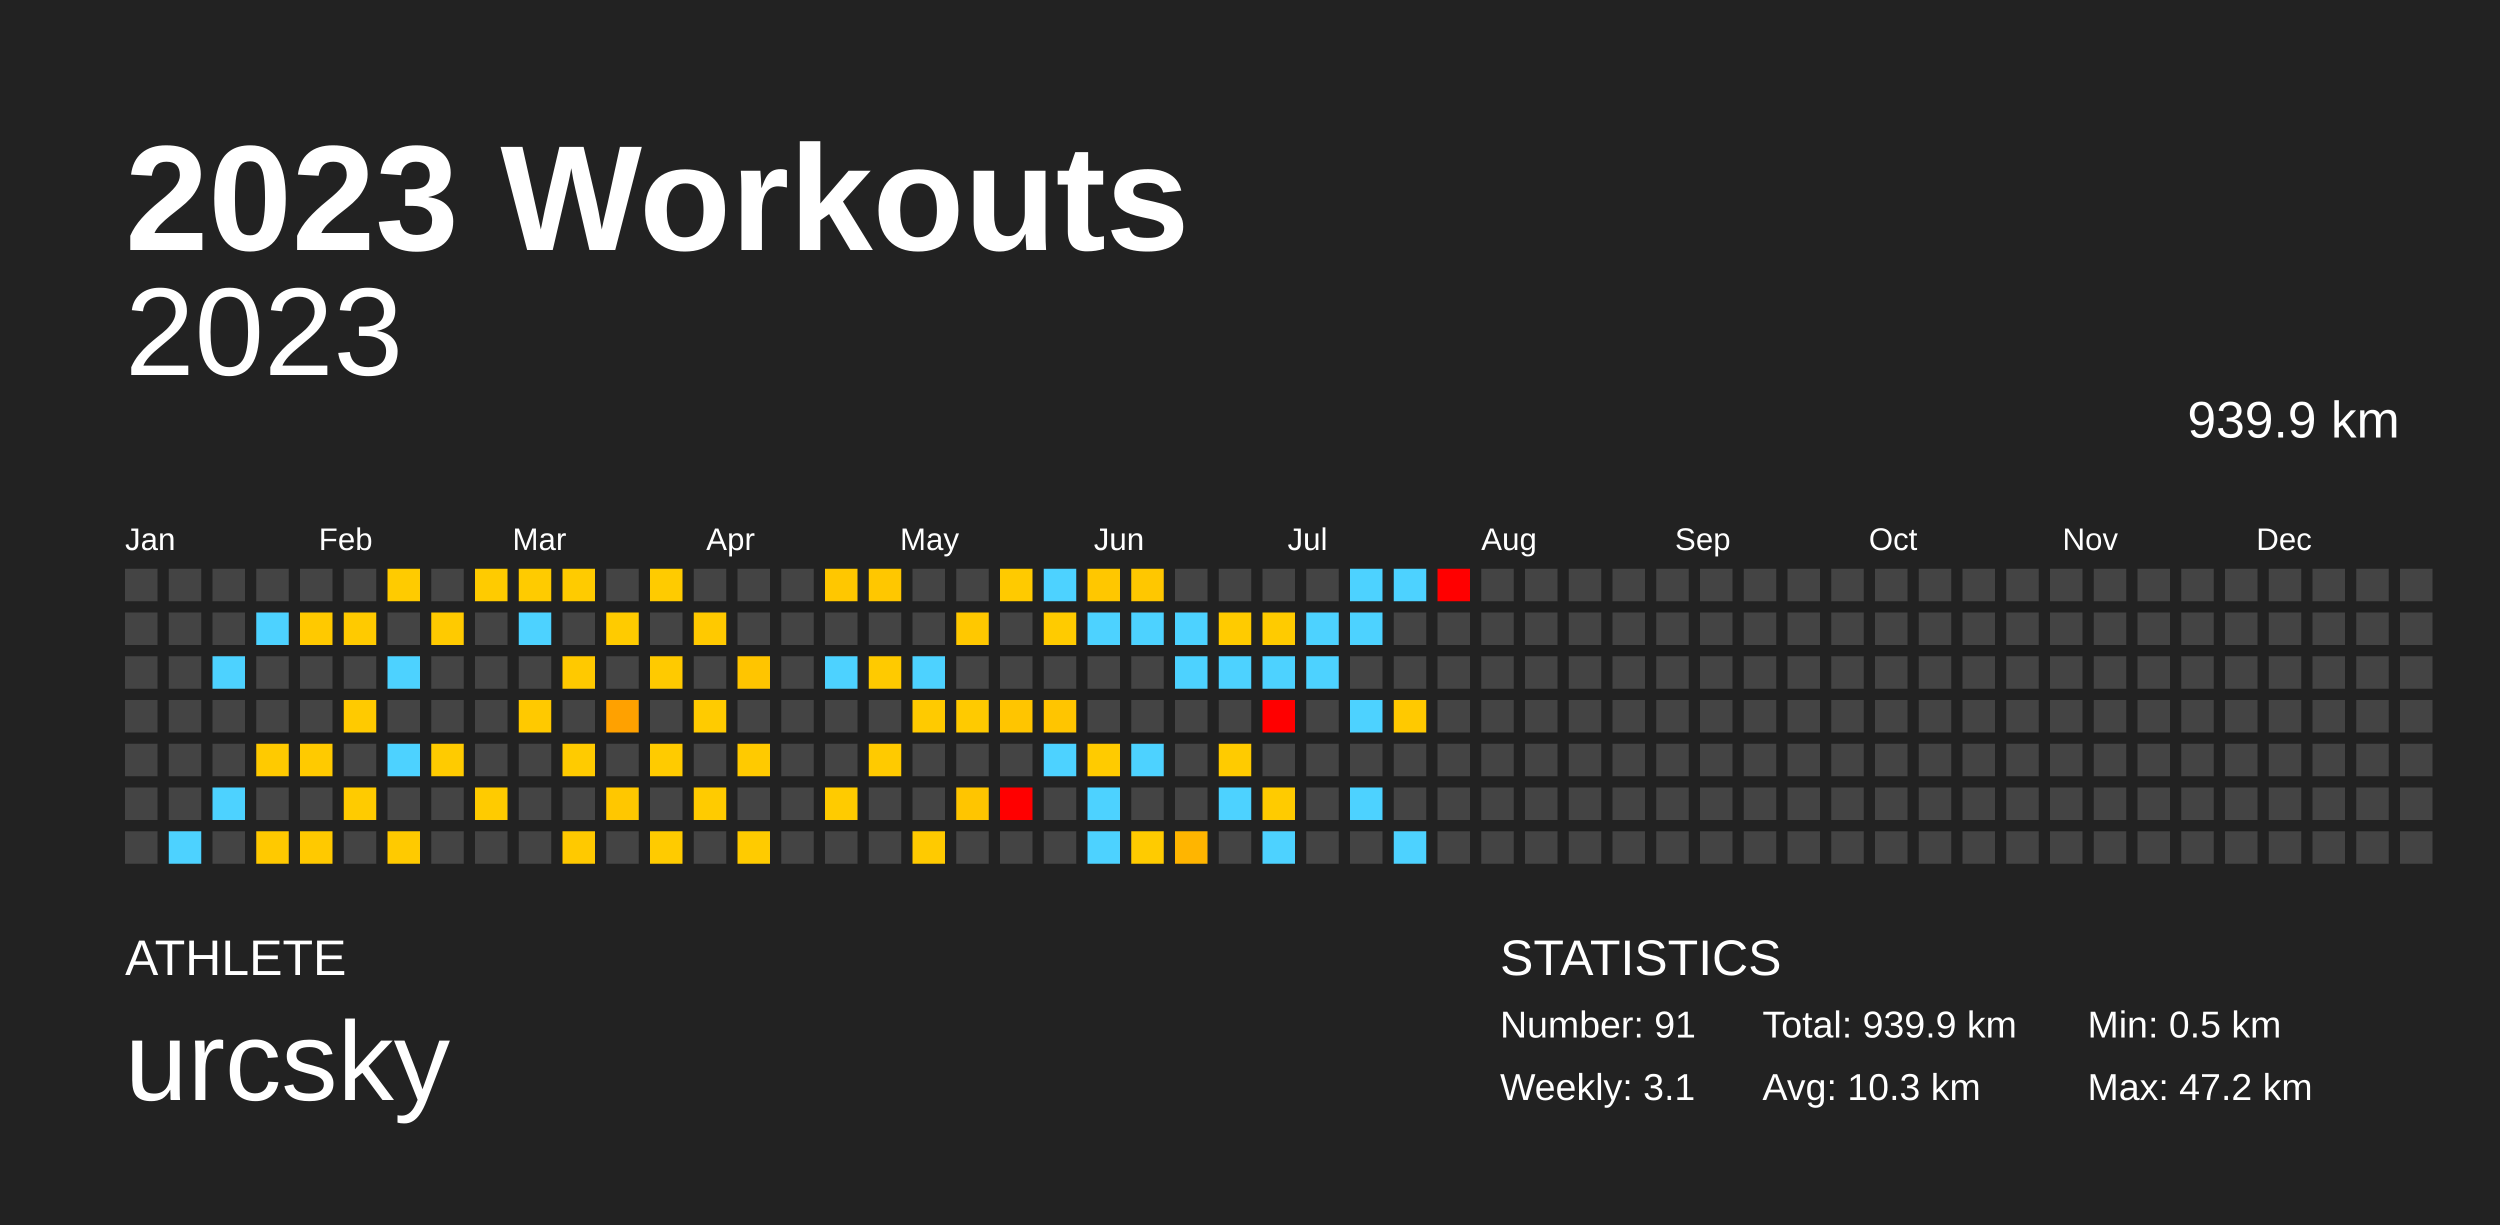
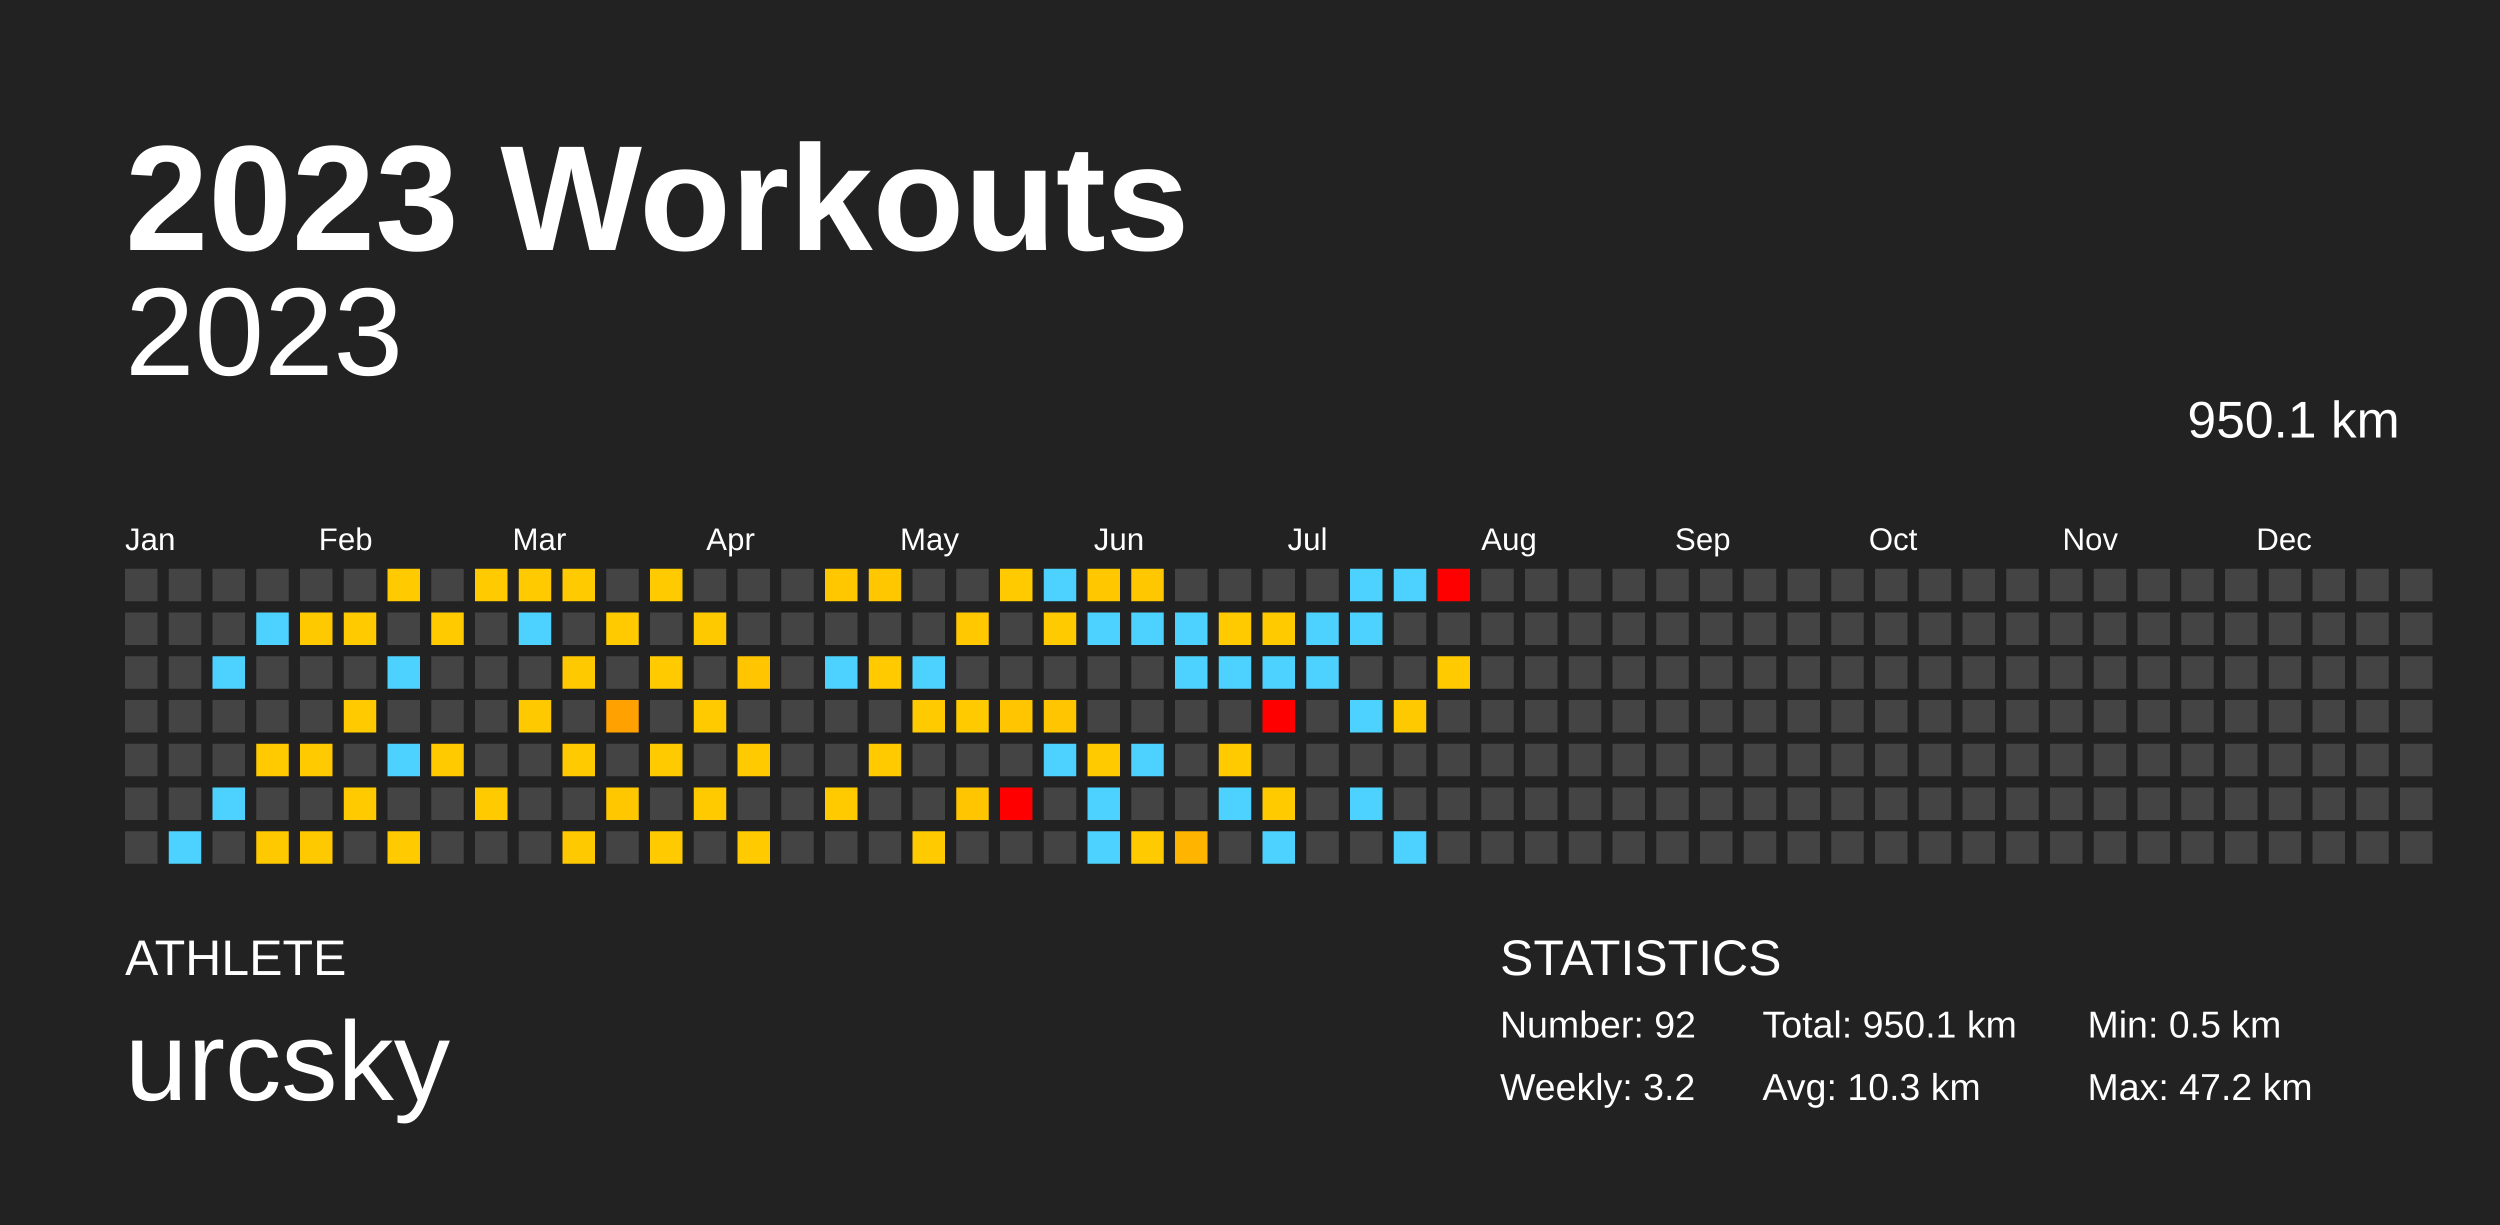
<svg xmlns="http://www.w3.org/2000/svg" baseProfile="full" height="98mm" version="1.1" viewBox="0,0,200,98" width="200mm">
  <defs />
  <rect fill="#222222" height="98" width="200" x="0" y="0" />
  <text fill="#FFFFFF" style="font-size:12px; font-family:Arial; font-weight:bold;" x="10" y="20">2023 Workouts</text>
  <text fill="#FFFFFF" style="font-size:4px; font-family:Arial" x="10" y="78">ATHLETE</text>
  <text fill="#FFFFFF" style="font-size:9px; font-family:Arial" x="10" y="88">urcsky</text>
  <text fill="#FFFFFF" style="font-size:4px; font-family:Arial" x="120" y="78">STATISTICS</text>
-   <text fill="#FFFFFF" style="font-size:3px; font-family:Arial" x="120" y="83">Number: 91</text>
-   <text fill="#FFFFFF" style="font-size:3px; font-family:Arial" x="120" y="88">Weekly: 3.1</text>
-   <text fill="#FFFFFF" style="font-size:3px; font-family:Arial" x="141" y="83">Total: 939.9 km</text>
+   <text fill="#FFFFFF" style="font-size:3px; font-family:Arial" x="120" y="83">Number: 92</text>
+   <text fill="#FFFFFF" style="font-size:3px; font-family:Arial" x="120" y="88">Weekly: 3.2</text>
+   <text fill="#FFFFFF" style="font-size:3px; font-family:Arial" x="141" y="83">Total: 950.1 km</text>
  <text fill="#FFFFFF" style="font-size:3px; font-family:Arial" x="141" y="88">Avg: 10.3 km</text>
  <text fill="#FFFFFF" style="font-size:3px; font-family:Arial" x="167" y="83">Min: 0.5 km</text>
  <text fill="#FFFFFF" style="font-size:3px; font-family:Arial" x="167" y="88">Max: 47.2 km</text>
  <text alignment-baseline="hanging" fill="#FFFFFF" style="font-size:10.0px; font-family:Arial;" x="10" y="30">2023</text>
-   <text alignment-baseline="hanging" fill="#FFFFFF" style="font-size:4.125px; font-family:Arial;" x="175" y="35">939.9 km</text>
+   <text alignment-baseline="hanging" fill="#FFFFFF" style="font-size:4.125px; font-family:Arial;" x="175" y="35">950.1 km</text>
  <text fill="#FFFFFF" style="font-size:2.5px; font-family:Arial" x="10.0" y="44">Jan</text>
  <text fill="#FFFFFF" style="font-size:2.5px; font-family:Arial" x="25.5" y="44">Feb</text>
  <text fill="#FFFFFF" style="font-size:2.5px; font-family:Arial" x="41.0" y="44">Mar</text>
  <text fill="#FFFFFF" style="font-size:2.5px; font-family:Arial" x="56.5" y="44">Apr</text>
  <text fill="#FFFFFF" style="font-size:2.5px; font-family:Arial" x="72.0" y="44">May</text>
  <text fill="#FFFFFF" style="font-size:2.5px; font-family:Arial" x="87.5" y="44">Jun</text>
  <text fill="#FFFFFF" style="font-size:2.5px; font-family:Arial" x="103.0" y="44">Jul</text>
  <text fill="#FFFFFF" style="font-size:2.5px; font-family:Arial" x="118.5" y="44">Aug</text>
  <text fill="#FFFFFF" style="font-size:2.5px; font-family:Arial" x="134.0" y="44">Sep</text>
  <text fill="#FFFFFF" style="font-size:2.5px; font-family:Arial" x="149.5" y="44">Oct</text>
  <text fill="#FFFFFF" style="font-size:2.5px; font-family:Arial" x="165.0" y="44">Nov</text>
  <text fill="#FFFFFF" style="font-size:2.5px; font-family:Arial" x="180.5" y="44">Dec</text>
  <rect fill="#444444" height="2.6" width="2.6" x="10.0" y="45.5" />
  <rect fill="#444444" height="2.6" width="2.6" x="10.0" y="49.0" />
  <rect fill="#444444" height="2.6" width="2.6" x="10.0" y="52.5" />
  <rect fill="#444444" height="2.6" width="2.6" x="10.0" y="56.0" />
  <rect fill="#444444" height="2.6" width="2.6" x="10.0" y="59.5" />
  <rect fill="#444444" height="2.6" width="2.6" x="10.0" y="63.0" />
  <rect fill="#444444" height="2.6" width="2.6" x="10.0" y="66.5" />
  <rect fill="#444444" height="2.6" width="2.6" x="13.5" y="45.5" />
  <rect fill="#444444" height="2.6" width="2.6" x="13.5" y="49.0" />
  <rect fill="#444444" height="2.6" width="2.6" x="13.5" y="52.5" />
  <rect fill="#444444" height="2.6" width="2.6" x="13.5" y="56.0" />
  <rect fill="#444444" height="2.6" width="2.6" x="13.5" y="59.5" />
  <rect fill="#444444" height="2.6" width="2.6" x="13.5" y="63.0" />
  <rect fill="#4dd2ff" height="2.6" width="2.6" x="13.5" y="66.5" />
  <rect fill="#444444" height="2.6" width="2.6" x="17.0" y="45.5" />
  <rect fill="#444444" height="2.6" width="2.6" x="17.0" y="49.0" />
  <rect fill="#4dd2ff" height="2.6" width="2.6" x="17.0" y="52.5" />
  <rect fill="#444444" height="2.6" width="2.6" x="17.0" y="56.0" />
  <rect fill="#444444" height="2.6" width="2.6" x="17.0" y="59.5" />
  <rect fill="#4dd2ff" height="2.6" width="2.6" x="17.0" y="63.0" />
  <rect fill="#444444" height="2.6" width="2.6" x="17.0" y="66.5" />
  <rect fill="#444444" height="2.6" width="2.6" x="20.5" y="45.5" />
  <rect fill="#4dd2ff" height="2.6" width="2.6" x="20.5" y="49.0" />
  <rect fill="#444444" height="2.6" width="2.6" x="20.5" y="52.5" />
  <rect fill="#444444" height="2.6" width="2.6" x="20.5" y="56.0" />
  <rect fill="#ffca00" height="2.6" width="2.6" x="20.5" y="59.5" />
  <rect fill="#444444" height="2.6" width="2.6" x="20.5" y="63.0" />
  <rect fill="#ffc900" height="2.6" width="2.6" x="20.5" y="66.5" />
  <rect fill="#444444" height="2.6" width="2.6" x="24.0" y="45.5" />
  <rect fill="#ffc900" height="2.6" width="2.6" x="24.0" y="49.0" />
  <rect fill="#444444" height="2.6" width="2.6" x="24.0" y="52.5" />
  <rect fill="#444444" height="2.6" width="2.6" x="24.0" y="56.0" />
  <rect fill="#ffca00" height="2.6" width="2.6" x="24.0" y="59.5" />
  <rect fill="#444444" height="2.6" width="2.6" x="24.0" y="63.0" />
  <rect fill="#ffc900" height="2.6" width="2.6" x="24.0" y="66.5" />
  <rect fill="#444444" height="2.6" width="2.6" x="27.5" y="45.5" />
  <rect fill="#ffca00" height="2.6" width="2.6" x="27.5" y="49.0" />
  <rect fill="#444444" height="2.6" width="2.6" x="27.5" y="52.5" />
  <rect fill="#ffca00" height="2.6" width="2.6" x="27.5" y="56.0" />
  <rect fill="#444444" height="2.6" width="2.6" x="27.5" y="59.5" />
  <rect fill="#ffcb00" height="2.6" width="2.6" x="27.5" y="63.0" />
  <rect fill="#444444" height="2.6" width="2.6" x="27.5" y="66.5" />
  <rect fill="#ffcb00" height="2.6" width="2.6" x="31.0" y="45.5" />
  <rect fill="#444444" height="2.6" width="2.6" x="31.0" y="49.0" />
  <rect fill="#4dd2ff" height="2.6" width="2.6" x="31.0" y="52.5" />
  <rect fill="#444444" height="2.6" width="2.6" x="31.0" y="56.0" />
  <rect fill="#4dd2ff" height="2.6" width="2.6" x="31.0" y="59.5" />
  <rect fill="#444444" height="2.6" width="2.6" x="31.0" y="63.0" />
  <rect fill="#ffca00" height="2.6" width="2.6" x="31.0" y="66.5" />
  <rect fill="#444444" height="2.6" width="2.6" x="34.5" y="45.5" />
  <rect fill="#ffca00" height="2.6" width="2.6" x="34.5" y="49.0" />
  <rect fill="#444444" height="2.6" width="2.6" x="34.5" y="52.5" />
  <rect fill="#444444" height="2.6" width="2.6" x="34.5" y="56.0" />
  <rect fill="#ffcb00" height="2.6" width="2.6" x="34.5" y="59.5" />
  <rect fill="#444444" height="2.6" width="2.6" x="34.5" y="63.0" />
  <rect fill="#444444" height="2.6" width="2.6" x="34.5" y="66.5" />
  <rect fill="#ffcb00" height="2.6" width="2.6" x="38.0" y="45.5" />
  <rect fill="#444444" height="2.6" width="2.6" x="38.0" y="49.0" />
  <rect fill="#444444" height="2.6" width="2.6" x="38.0" y="52.5" />
  <rect fill="#444444" height="2.6" width="2.6" x="38.0" y="56.0" />
  <rect fill="#444444" height="2.6" width="2.6" x="38.0" y="59.5" />
  <rect fill="#ffcb00" height="2.6" width="2.6" x="38.0" y="63.0" />
  <rect fill="#444444" height="2.6" width="2.6" x="38.0" y="66.5" />
  <rect fill="#ffcb00" height="2.6" width="2.6" x="41.5" y="45.5" />
  <rect fill="#4dd2ff" height="2.6" width="2.6" x="41.5" y="49.0" />
  <rect fill="#444444" height="2.6" width="2.6" x="41.5" y="52.5" />
  <rect fill="#ffc900" height="2.6" width="2.6" x="41.5" y="56.0" />
  <rect fill="#444444" height="2.6" width="2.6" x="41.5" y="59.5" />
  <rect fill="#444444" height="2.6" width="2.6" x="41.5" y="63.0" />
  <rect fill="#444444" height="2.6" width="2.6" x="41.5" y="66.5" />
  <rect fill="#ffcb00" height="2.6" width="2.6" x="45.0" y="45.5" />
  <rect fill="#444444" height="2.6" width="2.6" x="45.0" y="49.0" />
  <rect fill="#ffc900" height="2.6" width="2.6" x="45.0" y="52.5" />
  <rect fill="#444444" height="2.6" width="2.6" x="45.0" y="56.0" />
  <rect fill="#ffcb00" height="2.6" width="2.6" x="45.0" y="59.5" />
  <rect fill="#444444" height="2.6" width="2.6" x="45.0" y="63.0" />
  <rect fill="#ffc900" height="2.6" width="2.6" x="45.0" y="66.5" />
  <rect fill="#444444" height="2.6" width="2.6" x="48.5" y="45.5" />
  <rect fill="#ffcb00" height="2.6" width="2.6" x="48.5" y="49.0" />
  <rect fill="#444444" height="2.6" width="2.6" x="48.5" y="52.5" />
  <rect fill="#ffa100" height="2.6" width="2.6" x="48.5" y="56.0" />
  <rect fill="#444444" height="2.6" width="2.6" x="48.5" y="59.5" />
  <rect fill="#ffc700" height="2.6" width="2.6" x="48.5" y="63.0" />
  <rect fill="#444444" height="2.6" width="2.6" x="48.5" y="66.5" />
  <rect fill="#ffcb00" height="2.6" width="2.6" x="52.0" y="45.5" />
  <rect fill="#444444" height="2.6" width="2.6" x="52.0" y="49.0" />
  <rect fill="#ffca00" height="2.6" width="2.6" x="52.0" y="52.5" />
  <rect fill="#444444" height="2.6" width="2.6" x="52.0" y="56.0" />
  <rect fill="#ffcb00" height="2.6" width="2.6" x="52.0" y="59.5" />
  <rect fill="#444444" height="2.6" width="2.6" x="52.0" y="63.0" />
  <rect fill="#ffcb00" height="2.6" width="2.6" x="52.0" y="66.5" />
  <rect fill="#444444" height="2.6" width="2.6" x="55.5" y="45.5" />
  <rect fill="#ffc900" height="2.6" width="2.6" x="55.5" y="49.0" />
  <rect fill="#444444" height="2.6" width="2.6" x="55.5" y="52.5" />
  <rect fill="#ffcb00" height="2.6" width="2.6" x="55.5" y="56.0" />
  <rect fill="#444444" height="2.6" width="2.6" x="55.5" y="59.5" />
  <rect fill="#ffcb00" height="2.6" width="2.6" x="55.5" y="63.0" />
  <rect fill="#444444" height="2.6" width="2.6" x="55.5" y="66.5" />
  <rect fill="#444444" height="2.6" width="2.6" x="59.0" y="45.5" />
  <rect fill="#444444" height="2.6" width="2.6" x="59.0" y="49.0" />
  <rect fill="#ffc500" height="2.6" width="2.6" x="59.0" y="52.5" />
  <rect fill="#444444" height="2.6" width="2.6" x="59.0" y="56.0" />
  <rect fill="#ffca00" height="2.6" width="2.6" x="59.0" y="59.5" />
  <rect fill="#444444" height="2.6" width="2.6" x="59.0" y="63.0" />
  <rect fill="#ffcb00" height="2.6" width="2.6" x="59.0" y="66.5" />
  <rect fill="#444444" height="2.6" width="2.6" x="62.5" y="45.5" />
  <rect fill="#444444" height="2.6" width="2.6" x="62.5" y="49.0" />
  <rect fill="#444444" height="2.6" width="2.6" x="62.5" y="52.5" />
  <rect fill="#444444" height="2.6" width="2.6" x="62.5" y="56.0" />
  <rect fill="#444444" height="2.6" width="2.6" x="62.5" y="59.5" />
  <rect fill="#444444" height="2.6" width="2.6" x="62.5" y="63.0" />
  <rect fill="#444444" height="2.6" width="2.6" x="62.5" y="66.5" />
  <rect fill="#ffc700" height="2.6" width="2.6" x="66.0" y="45.5" />
  <rect fill="#444444" height="2.6" width="2.6" x="66.0" y="49.0" />
  <rect fill="#4dd2ff" height="2.6" width="2.6" x="66.0" y="52.5" />
  <rect fill="#444444" height="2.6" width="2.6" x="66.0" y="56.0" />
  <rect fill="#444444" height="2.6" width="2.6" x="66.0" y="59.5" />
  <rect fill="#ffcb00" height="2.6" width="2.6" x="66.0" y="63.0" />
  <rect fill="#444444" height="2.6" width="2.6" x="66.0" y="66.5" />
  <rect fill="#ffc700" height="2.6" width="2.6" x="69.5" y="45.5" />
  <rect fill="#444444" height="2.6" width="2.6" x="69.5" y="49.0" />
  <rect fill="#ffca00" height="2.6" width="2.6" x="69.5" y="52.5" />
  <rect fill="#444444" height="2.6" width="2.6" x="69.5" y="56.0" />
  <rect fill="#ffca00" height="2.6" width="2.6" x="69.5" y="59.5" />
  <rect fill="#444444" height="2.6" width="2.6" x="69.5" y="63.0" />
  <rect fill="#444444" height="2.6" width="2.6" x="69.5" y="66.5" />
  <rect fill="#444444" height="2.6" width="2.6" x="73.0" y="45.5" />
  <rect fill="#444444" height="2.6" width="2.6" x="73.0" y="49.0" />
  <rect fill="#4dd2ff" height="2.6" width="2.6" x="73.0" y="52.5" />
  <rect fill="#ffca00" height="2.6" width="2.6" x="73.0" y="56.0" />
  <rect fill="#444444" height="2.6" width="2.6" x="73.0" y="59.5" />
  <rect fill="#444444" height="2.6" width="2.6" x="73.0" y="63.0" />
  <rect fill="#ffca00" height="2.6" width="2.6" x="73.0" y="66.5" />
  <rect fill="#444444" height="2.6" width="2.6" x="76.5" y="45.5" />
  <rect fill="#ffc800" height="2.6" width="2.6" x="76.5" y="49.0" />
  <rect fill="#444444" height="2.6" width="2.6" x="76.5" y="52.5" />
  <rect fill="#ffca00" height="2.6" width="2.6" x="76.5" y="56.0" />
  <rect fill="#444444" height="2.6" width="2.6" x="76.5" y="59.5" />
  <rect fill="#ffc500" height="2.6" width="2.6" x="76.5" y="63.0" />
  <rect fill="#444444" height="2.6" width="2.6" x="76.5" y="66.5" />
  <rect fill="#ffca00" height="2.6" width="2.6" x="80.0" y="45.5" />
  <rect fill="#444444" height="2.6" width="2.6" x="80.0" y="49.0" />
  <rect fill="#444444" height="2.6" width="2.6" x="80.0" y="52.5" />
  <rect fill="#ffc500" height="2.6" width="2.6" x="80.0" y="56.0" />
  <rect fill="#444444" height="2.6" width="2.6" x="80.0" y="59.5" />
  <rect fill="red" height="2.6" width="2.6" x="80.0" y="63.0" />
  <rect fill="#444444" height="2.6" width="2.6" x="80.0" y="66.5" />
  <rect fill="#4dd2ff" height="2.6" width="2.6" x="83.5" y="45.5" />
  <rect fill="#ffcb00" height="2.6" width="2.6" x="83.5" y="49.0" />
  <rect fill="#444444" height="2.6" width="2.6" x="83.5" y="52.5" />
  <rect fill="#ffc500" height="2.6" width="2.6" x="83.5" y="56.0" />
  <rect fill="#4dd2ff" height="2.6" width="2.6" x="83.5" y="59.5" />
  <rect fill="#444444" height="2.6" width="2.6" x="83.5" y="63.0" />
  <rect fill="#444444" height="2.6" width="2.6" x="83.5" y="66.5" />
  <rect fill="#ffc700" height="2.6" width="2.6" x="87.0" y="45.5" />
  <rect fill="#4dd2ff" height="2.6" width="2.6" x="87.0" y="49.0" />
  <rect fill="#444444" height="2.6" width="2.6" x="87.0" y="52.5" />
  <rect fill="#444444" height="2.6" width="2.6" x="87.0" y="56.0" />
  <rect fill="#ffcb00" height="2.6" width="2.6" x="87.0" y="59.5" />
  <rect fill="#4dd2ff" height="2.6" width="2.6" x="87.0" y="63.0" />
  <rect fill="#4dd2ff" height="2.6" width="2.6" x="87.0" y="66.5" />
  <rect fill="#ffc700" height="2.6" width="2.6" x="90.5" y="45.5" />
  <rect fill="#4dd2ff" height="2.6" width="2.6" x="90.5" y="49.0" />
  <rect fill="#444444" height="2.6" width="2.6" x="90.5" y="52.5" />
  <rect fill="#444444" height="2.6" width="2.6" x="90.5" y="56.0" />
  <rect fill="#4dd2ff" height="2.6" width="2.6" x="90.5" y="59.5" />
  <rect fill="#444444" height="2.6" width="2.6" x="90.5" y="63.0" />
  <rect fill="#ffcb00" height="2.6" width="2.6" x="90.5" y="66.5" />
  <rect fill="#444444" height="2.6" width="2.6" x="94.0" y="45.5" />
  <rect fill="#4dd2ff" height="2.6" width="2.6" x="94.0" y="49.0" />
  <rect fill="#4dd2ff" height="2.6" width="2.6" x="94.0" y="52.5" />
  <rect fill="#444444" height="2.6" width="2.6" x="94.0" y="56.0" />
  <rect fill="#444444" height="2.6" width="2.6" x="94.0" y="59.5" />
  <rect fill="#444444" height="2.6" width="2.6" x="94.0" y="63.0" />
  <rect fill="#ffb500" height="2.6" width="2.6" x="94.0" y="66.5" />
  <rect fill="#444444" height="2.6" width="2.6" x="97.5" y="45.5" />
  <rect fill="#ffcb00" height="2.6" width="2.6" x="97.5" y="49.0" />
  <rect fill="#4dd2ff" height="2.6" width="2.6" x="97.5" y="52.5" />
  <rect fill="#444444" height="2.6" width="2.6" x="97.5" y="56.0" />
  <rect fill="#ffcb00" height="2.6" width="2.6" x="97.5" y="59.5" />
  <rect fill="#4dd2ff" height="2.6" width="2.6" x="97.5" y="63.0" />
  <rect fill="#444444" height="2.6" width="2.6" x="97.5" y="66.5" />
  <rect fill="#444444" height="2.6" width="2.6" x="101.0" y="45.5" />
  <rect fill="#ffcb00" height="2.6" width="2.6" x="101.0" y="49.0" />
  <rect fill="#4dd2ff" height="2.6" width="2.6" x="101.0" y="52.5" />
  <rect fill="red" height="2.6" width="2.6" x="101.0" y="56.0" />
  <rect fill="#444444" height="2.6" width="2.6" x="101.0" y="59.5" />
  <rect fill="#ffcb00" height="2.6" width="2.6" x="101.0" y="63.0" />
  <rect fill="#4dd2ff" height="2.6" width="2.6" x="101.0" y="66.5" />
  <rect fill="#444444" height="2.6" width="2.6" x="104.5" y="45.5" />
  <rect fill="#4dd2ff" height="2.6" width="2.6" x="104.5" y="49.0" />
  <rect fill="#4dd2ff" height="2.6" width="2.6" x="104.5" y="52.5" />
  <rect fill="#444444" height="2.6" width="2.6" x="104.5" y="56.0" />
  <rect fill="#444444" height="2.6" width="2.6" x="104.5" y="59.5" />
  <rect fill="#444444" height="2.6" width="2.6" x="104.5" y="63.0" />
  <rect fill="#444444" height="2.6" width="2.6" x="104.5" y="66.5" />
  <rect fill="#4dd2ff" height="2.6" width="2.6" x="108.0" y="45.5" />
  <rect fill="#4dd2ff" height="2.6" width="2.6" x="108.0" y="49.0" />
  <rect fill="#444444" height="2.6" width="2.6" x="108.0" y="52.5" />
  <rect fill="#4dd2ff" height="2.6" width="2.6" x="108.0" y="56.0" />
  <rect fill="#444444" height="2.6" width="2.6" x="108.0" y="59.5" />
  <rect fill="#4dd2ff" height="2.6" width="2.6" x="108.0" y="63.0" />
  <rect fill="#444444" height="2.6" width="2.6" x="108.0" y="66.5" />
  <rect fill="#4dd2ff" height="2.6" width="2.6" x="111.5" y="45.5" />
  <rect fill="#444444" height="2.6" width="2.6" x="111.5" y="49.0" />
  <rect fill="#444444" height="2.6" width="2.6" x="111.5" y="52.5" />
  <rect fill="#ffc900" height="2.6" width="2.6" x="111.5" y="56.0" />
  <rect fill="#444444" height="2.6" width="2.6" x="111.5" y="59.5" />
  <rect fill="#444444" height="2.6" width="2.6" x="111.5" y="63.0" />
  <rect fill="#4dd2ff" height="2.6" width="2.6" x="111.5" y="66.5" />
  <rect fill="red" height="2.6" width="2.6" x="115.0" y="45.5" />
  <rect fill="#444444" height="2.6" width="2.6" x="115.0" y="49.0" />
-   <rect fill="#444444" height="2.6" width="2.6" x="115.0" y="52.5" />
+   <rect fill="#ffca00" height="2.6" width="2.6" x="115.0" y="52.5" />
  <rect fill="#444444" height="2.6" width="2.6" x="115.0" y="56.0" />
  <rect fill="#444444" height="2.6" width="2.6" x="115.0" y="59.5" />
  <rect fill="#444444" height="2.6" width="2.6" x="115.0" y="63.0" />
  <rect fill="#444444" height="2.6" width="2.6" x="115.0" y="66.5" />
  <rect fill="#444444" height="2.6" width="2.6" x="118.5" y="45.5" />
  <rect fill="#444444" height="2.6" width="2.6" x="118.5" y="49.0" />
  <rect fill="#444444" height="2.6" width="2.6" x="118.5" y="52.5" />
  <rect fill="#444444" height="2.6" width="2.6" x="118.5" y="56.0" />
  <rect fill="#444444" height="2.6" width="2.6" x="118.5" y="59.5" />
  <rect fill="#444444" height="2.6" width="2.6" x="118.5" y="63.0" />
  <rect fill="#444444" height="2.6" width="2.6" x="118.5" y="66.5" />
  <rect fill="#444444" height="2.6" width="2.6" x="122.0" y="45.5" />
  <rect fill="#444444" height="2.6" width="2.6" x="122.0" y="49.0" />
  <rect fill="#444444" height="2.6" width="2.6" x="122.0" y="52.5" />
  <rect fill="#444444" height="2.6" width="2.6" x="122.0" y="56.0" />
  <rect fill="#444444" height="2.6" width="2.6" x="122.0" y="59.5" />
  <rect fill="#444444" height="2.6" width="2.6" x="122.0" y="63.0" />
  <rect fill="#444444" height="2.6" width="2.6" x="122.0" y="66.5" />
  <rect fill="#444444" height="2.6" width="2.6" x="125.5" y="45.5" />
  <rect fill="#444444" height="2.6" width="2.6" x="125.5" y="49.0" />
  <rect fill="#444444" height="2.6" width="2.6" x="125.5" y="52.5" />
  <rect fill="#444444" height="2.6" width="2.6" x="125.5" y="56.0" />
  <rect fill="#444444" height="2.6" width="2.6" x="125.5" y="59.5" />
  <rect fill="#444444" height="2.6" width="2.6" x="125.5" y="63.0" />
  <rect fill="#444444" height="2.6" width="2.6" x="125.5" y="66.5" />
  <rect fill="#444444" height="2.6" width="2.6" x="129.0" y="45.5" />
  <rect fill="#444444" height="2.6" width="2.6" x="129.0" y="49.0" />
  <rect fill="#444444" height="2.6" width="2.6" x="129.0" y="52.5" />
  <rect fill="#444444" height="2.6" width="2.6" x="129.0" y="56.0" />
  <rect fill="#444444" height="2.6" width="2.6" x="129.0" y="59.5" />
  <rect fill="#444444" height="2.6" width="2.6" x="129.0" y="63.0" />
  <rect fill="#444444" height="2.6" width="2.6" x="129.0" y="66.5" />
  <rect fill="#444444" height="2.6" width="2.6" x="132.5" y="45.5" />
  <rect fill="#444444" height="2.6" width="2.6" x="132.5" y="49.0" />
  <rect fill="#444444" height="2.6" width="2.6" x="132.5" y="52.5" />
  <rect fill="#444444" height="2.6" width="2.6" x="132.5" y="56.0" />
  <rect fill="#444444" height="2.6" width="2.6" x="132.5" y="59.5" />
  <rect fill="#444444" height="2.6" width="2.6" x="132.5" y="63.0" />
  <rect fill="#444444" height="2.6" width="2.6" x="132.5" y="66.5" />
  <rect fill="#444444" height="2.6" width="2.6" x="136.0" y="45.5" />
  <rect fill="#444444" height="2.6" width="2.6" x="136.0" y="49.0" />
  <rect fill="#444444" height="2.6" width="2.6" x="136.0" y="52.5" />
  <rect fill="#444444" height="2.6" width="2.6" x="136.0" y="56.0" />
  <rect fill="#444444" height="2.6" width="2.6" x="136.0" y="59.5" />
  <rect fill="#444444" height="2.6" width="2.6" x="136.0" y="63.0" />
  <rect fill="#444444" height="2.6" width="2.6" x="136.0" y="66.5" />
  <rect fill="#444444" height="2.6" width="2.6" x="139.5" y="45.5" />
  <rect fill="#444444" height="2.6" width="2.6" x="139.5" y="49.0" />
  <rect fill="#444444" height="2.6" width="2.6" x="139.5" y="52.5" />
  <rect fill="#444444" height="2.6" width="2.6" x="139.5" y="56.0" />
  <rect fill="#444444" height="2.6" width="2.6" x="139.5" y="59.5" />
  <rect fill="#444444" height="2.6" width="2.6" x="139.5" y="63.0" />
  <rect fill="#444444" height="2.6" width="2.6" x="139.5" y="66.5" />
  <rect fill="#444444" height="2.6" width="2.6" x="143.0" y="45.5" />
  <rect fill="#444444" height="2.6" width="2.6" x="143.0" y="49.0" />
  <rect fill="#444444" height="2.6" width="2.6" x="143.0" y="52.5" />
  <rect fill="#444444" height="2.6" width="2.6" x="143.0" y="56.0" />
  <rect fill="#444444" height="2.6" width="2.6" x="143.0" y="59.5" />
  <rect fill="#444444" height="2.6" width="2.6" x="143.0" y="63.0" />
  <rect fill="#444444" height="2.6" width="2.6" x="143.0" y="66.5" />
  <rect fill="#444444" height="2.6" width="2.6" x="146.5" y="45.5" />
  <rect fill="#444444" height="2.6" width="2.6" x="146.5" y="49.0" />
  <rect fill="#444444" height="2.6" width="2.6" x="146.5" y="52.5" />
  <rect fill="#444444" height="2.6" width="2.6" x="146.5" y="56.0" />
  <rect fill="#444444" height="2.6" width="2.6" x="146.5" y="59.5" />
  <rect fill="#444444" height="2.6" width="2.6" x="146.5" y="63.0" />
  <rect fill="#444444" height="2.6" width="2.6" x="146.5" y="66.5" />
  <rect fill="#444444" height="2.6" width="2.6" x="150.0" y="45.5" />
  <rect fill="#444444" height="2.6" width="2.6" x="150.0" y="49.0" />
  <rect fill="#444444" height="2.6" width="2.6" x="150.0" y="52.5" />
  <rect fill="#444444" height="2.6" width="2.6" x="150.0" y="56.0" />
  <rect fill="#444444" height="2.6" width="2.6" x="150.0" y="59.5" />
  <rect fill="#444444" height="2.6" width="2.6" x="150.0" y="63.0" />
  <rect fill="#444444" height="2.6" width="2.6" x="150.0" y="66.5" />
  <rect fill="#444444" height="2.6" width="2.6" x="153.5" y="45.5" />
  <rect fill="#444444" height="2.6" width="2.6" x="153.5" y="49.0" />
  <rect fill="#444444" height="2.6" width="2.6" x="153.5" y="52.5" />
  <rect fill="#444444" height="2.6" width="2.6" x="153.5" y="56.0" />
  <rect fill="#444444" height="2.6" width="2.6" x="153.5" y="59.5" />
  <rect fill="#444444" height="2.6" width="2.6" x="153.5" y="63.0" />
  <rect fill="#444444" height="2.6" width="2.6" x="153.5" y="66.5" />
  <rect fill="#444444" height="2.6" width="2.6" x="157.0" y="45.5" />
  <rect fill="#444444" height="2.6" width="2.6" x="157.0" y="49.0" />
  <rect fill="#444444" height="2.6" width="2.6" x="157.0" y="52.5" />
  <rect fill="#444444" height="2.6" width="2.6" x="157.0" y="56.0" />
  <rect fill="#444444" height="2.6" width="2.6" x="157.0" y="59.5" />
  <rect fill="#444444" height="2.6" width="2.6" x="157.0" y="63.0" />
  <rect fill="#444444" height="2.6" width="2.6" x="157.0" y="66.5" />
  <rect fill="#444444" height="2.6" width="2.6" x="160.5" y="45.5" />
  <rect fill="#444444" height="2.6" width="2.6" x="160.5" y="49.0" />
  <rect fill="#444444" height="2.6" width="2.6" x="160.5" y="52.5" />
  <rect fill="#444444" height="2.6" width="2.6" x="160.5" y="56.0" />
  <rect fill="#444444" height="2.6" width="2.6" x="160.5" y="59.5" />
  <rect fill="#444444" height="2.6" width="2.6" x="160.5" y="63.0" />
  <rect fill="#444444" height="2.6" width="2.6" x="160.5" y="66.5" />
  <rect fill="#444444" height="2.6" width="2.6" x="164.0" y="45.5" />
  <rect fill="#444444" height="2.6" width="2.6" x="164.0" y="49.0" />
  <rect fill="#444444" height="2.6" width="2.6" x="164.0" y="52.5" />
  <rect fill="#444444" height="2.6" width="2.6" x="164.0" y="56.0" />
  <rect fill="#444444" height="2.6" width="2.6" x="164.0" y="59.5" />
  <rect fill="#444444" height="2.6" width="2.6" x="164.0" y="63.0" />
  <rect fill="#444444" height="2.6" width="2.6" x="164.0" y="66.5" />
  <rect fill="#444444" height="2.6" width="2.6" x="167.5" y="45.5" />
  <rect fill="#444444" height="2.6" width="2.6" x="167.5" y="49.0" />
  <rect fill="#444444" height="2.6" width="2.6" x="167.5" y="52.5" />
  <rect fill="#444444" height="2.6" width="2.6" x="167.5" y="56.0" />
  <rect fill="#444444" height="2.6" width="2.6" x="167.5" y="59.5" />
  <rect fill="#444444" height="2.6" width="2.6" x="167.5" y="63.0" />
  <rect fill="#444444" height="2.6" width="2.6" x="167.5" y="66.5" />
  <rect fill="#444444" height="2.6" width="2.6" x="171.0" y="45.5" />
  <rect fill="#444444" height="2.6" width="2.6" x="171.0" y="49.0" />
  <rect fill="#444444" height="2.6" width="2.6" x="171.0" y="52.5" />
  <rect fill="#444444" height="2.6" width="2.6" x="171.0" y="56.0" />
  <rect fill="#444444" height="2.6" width="2.6" x="171.0" y="59.5" />
  <rect fill="#444444" height="2.6" width="2.6" x="171.0" y="63.0" />
  <rect fill="#444444" height="2.6" width="2.6" x="171.0" y="66.5" />
  <rect fill="#444444" height="2.6" width="2.6" x="174.5" y="45.5" />
  <rect fill="#444444" height="2.6" width="2.6" x="174.5" y="49.0" />
  <rect fill="#444444" height="2.6" width="2.6" x="174.5" y="52.5" />
  <rect fill="#444444" height="2.6" width="2.6" x="174.5" y="56.0" />
  <rect fill="#444444" height="2.6" width="2.6" x="174.5" y="59.5" />
  <rect fill="#444444" height="2.6" width="2.6" x="174.5" y="63.0" />
  <rect fill="#444444" height="2.6" width="2.6" x="174.5" y="66.5" />
  <rect fill="#444444" height="2.6" width="2.6" x="178.0" y="45.5" />
  <rect fill="#444444" height="2.6" width="2.6" x="178.0" y="49.0" />
  <rect fill="#444444" height="2.6" width="2.6" x="178.0" y="52.5" />
  <rect fill="#444444" height="2.6" width="2.6" x="178.0" y="56.0" />
  <rect fill="#444444" height="2.6" width="2.6" x="178.0" y="59.5" />
  <rect fill="#444444" height="2.6" width="2.6" x="178.0" y="63.0" />
  <rect fill="#444444" height="2.6" width="2.6" x="178.0" y="66.5" />
  <rect fill="#444444" height="2.6" width="2.6" x="181.5" y="45.5" />
  <rect fill="#444444" height="2.6" width="2.6" x="181.5" y="49.0" />
  <rect fill="#444444" height="2.6" width="2.6" x="181.5" y="52.5" />
  <rect fill="#444444" height="2.6" width="2.6" x="181.5" y="56.0" />
  <rect fill="#444444" height="2.6" width="2.6" x="181.5" y="59.5" />
  <rect fill="#444444" height="2.6" width="2.6" x="181.5" y="63.0" />
  <rect fill="#444444" height="2.6" width="2.6" x="181.5" y="66.5" />
  <rect fill="#444444" height="2.6" width="2.6" x="185.0" y="45.5" />
  <rect fill="#444444" height="2.6" width="2.6" x="185.0" y="49.0" />
  <rect fill="#444444" height="2.6" width="2.6" x="185.0" y="52.5" />
  <rect fill="#444444" height="2.6" width="2.6" x="185.0" y="56.0" />
  <rect fill="#444444" height="2.6" width="2.6" x="185.0" y="59.5" />
  <rect fill="#444444" height="2.6" width="2.6" x="185.0" y="63.0" />
  <rect fill="#444444" height="2.6" width="2.6" x="185.0" y="66.5" />
  <rect fill="#444444" height="2.6" width="2.6" x="188.5" y="45.5" />
  <rect fill="#444444" height="2.6" width="2.6" x="188.5" y="49.0" />
  <rect fill="#444444" height="2.6" width="2.6" x="188.5" y="52.5" />
  <rect fill="#444444" height="2.6" width="2.6" x="188.5" y="56.0" />
  <rect fill="#444444" height="2.6" width="2.6" x="188.5" y="59.5" />
  <rect fill="#444444" height="2.6" width="2.6" x="188.5" y="63.0" />
  <rect fill="#444444" height="2.6" width="2.6" x="188.5" y="66.5" />
  <rect fill="#444444" height="2.6" width="2.6" x="192.0" y="45.5" />
  <rect fill="#444444" height="2.6" width="2.6" x="192.0" y="49.0" />
  <rect fill="#444444" height="2.6" width="2.6" x="192.0" y="52.5" />
  <rect fill="#444444" height="2.6" width="2.6" x="192.0" y="56.0" />
  <rect fill="#444444" height="2.6" width="2.6" x="192.0" y="59.5" />
  <rect fill="#444444" height="2.6" width="2.6" x="192.0" y="63.0" />
  <rect fill="#444444" height="2.6" width="2.6" x="192.0" y="66.5" />
</svg>
